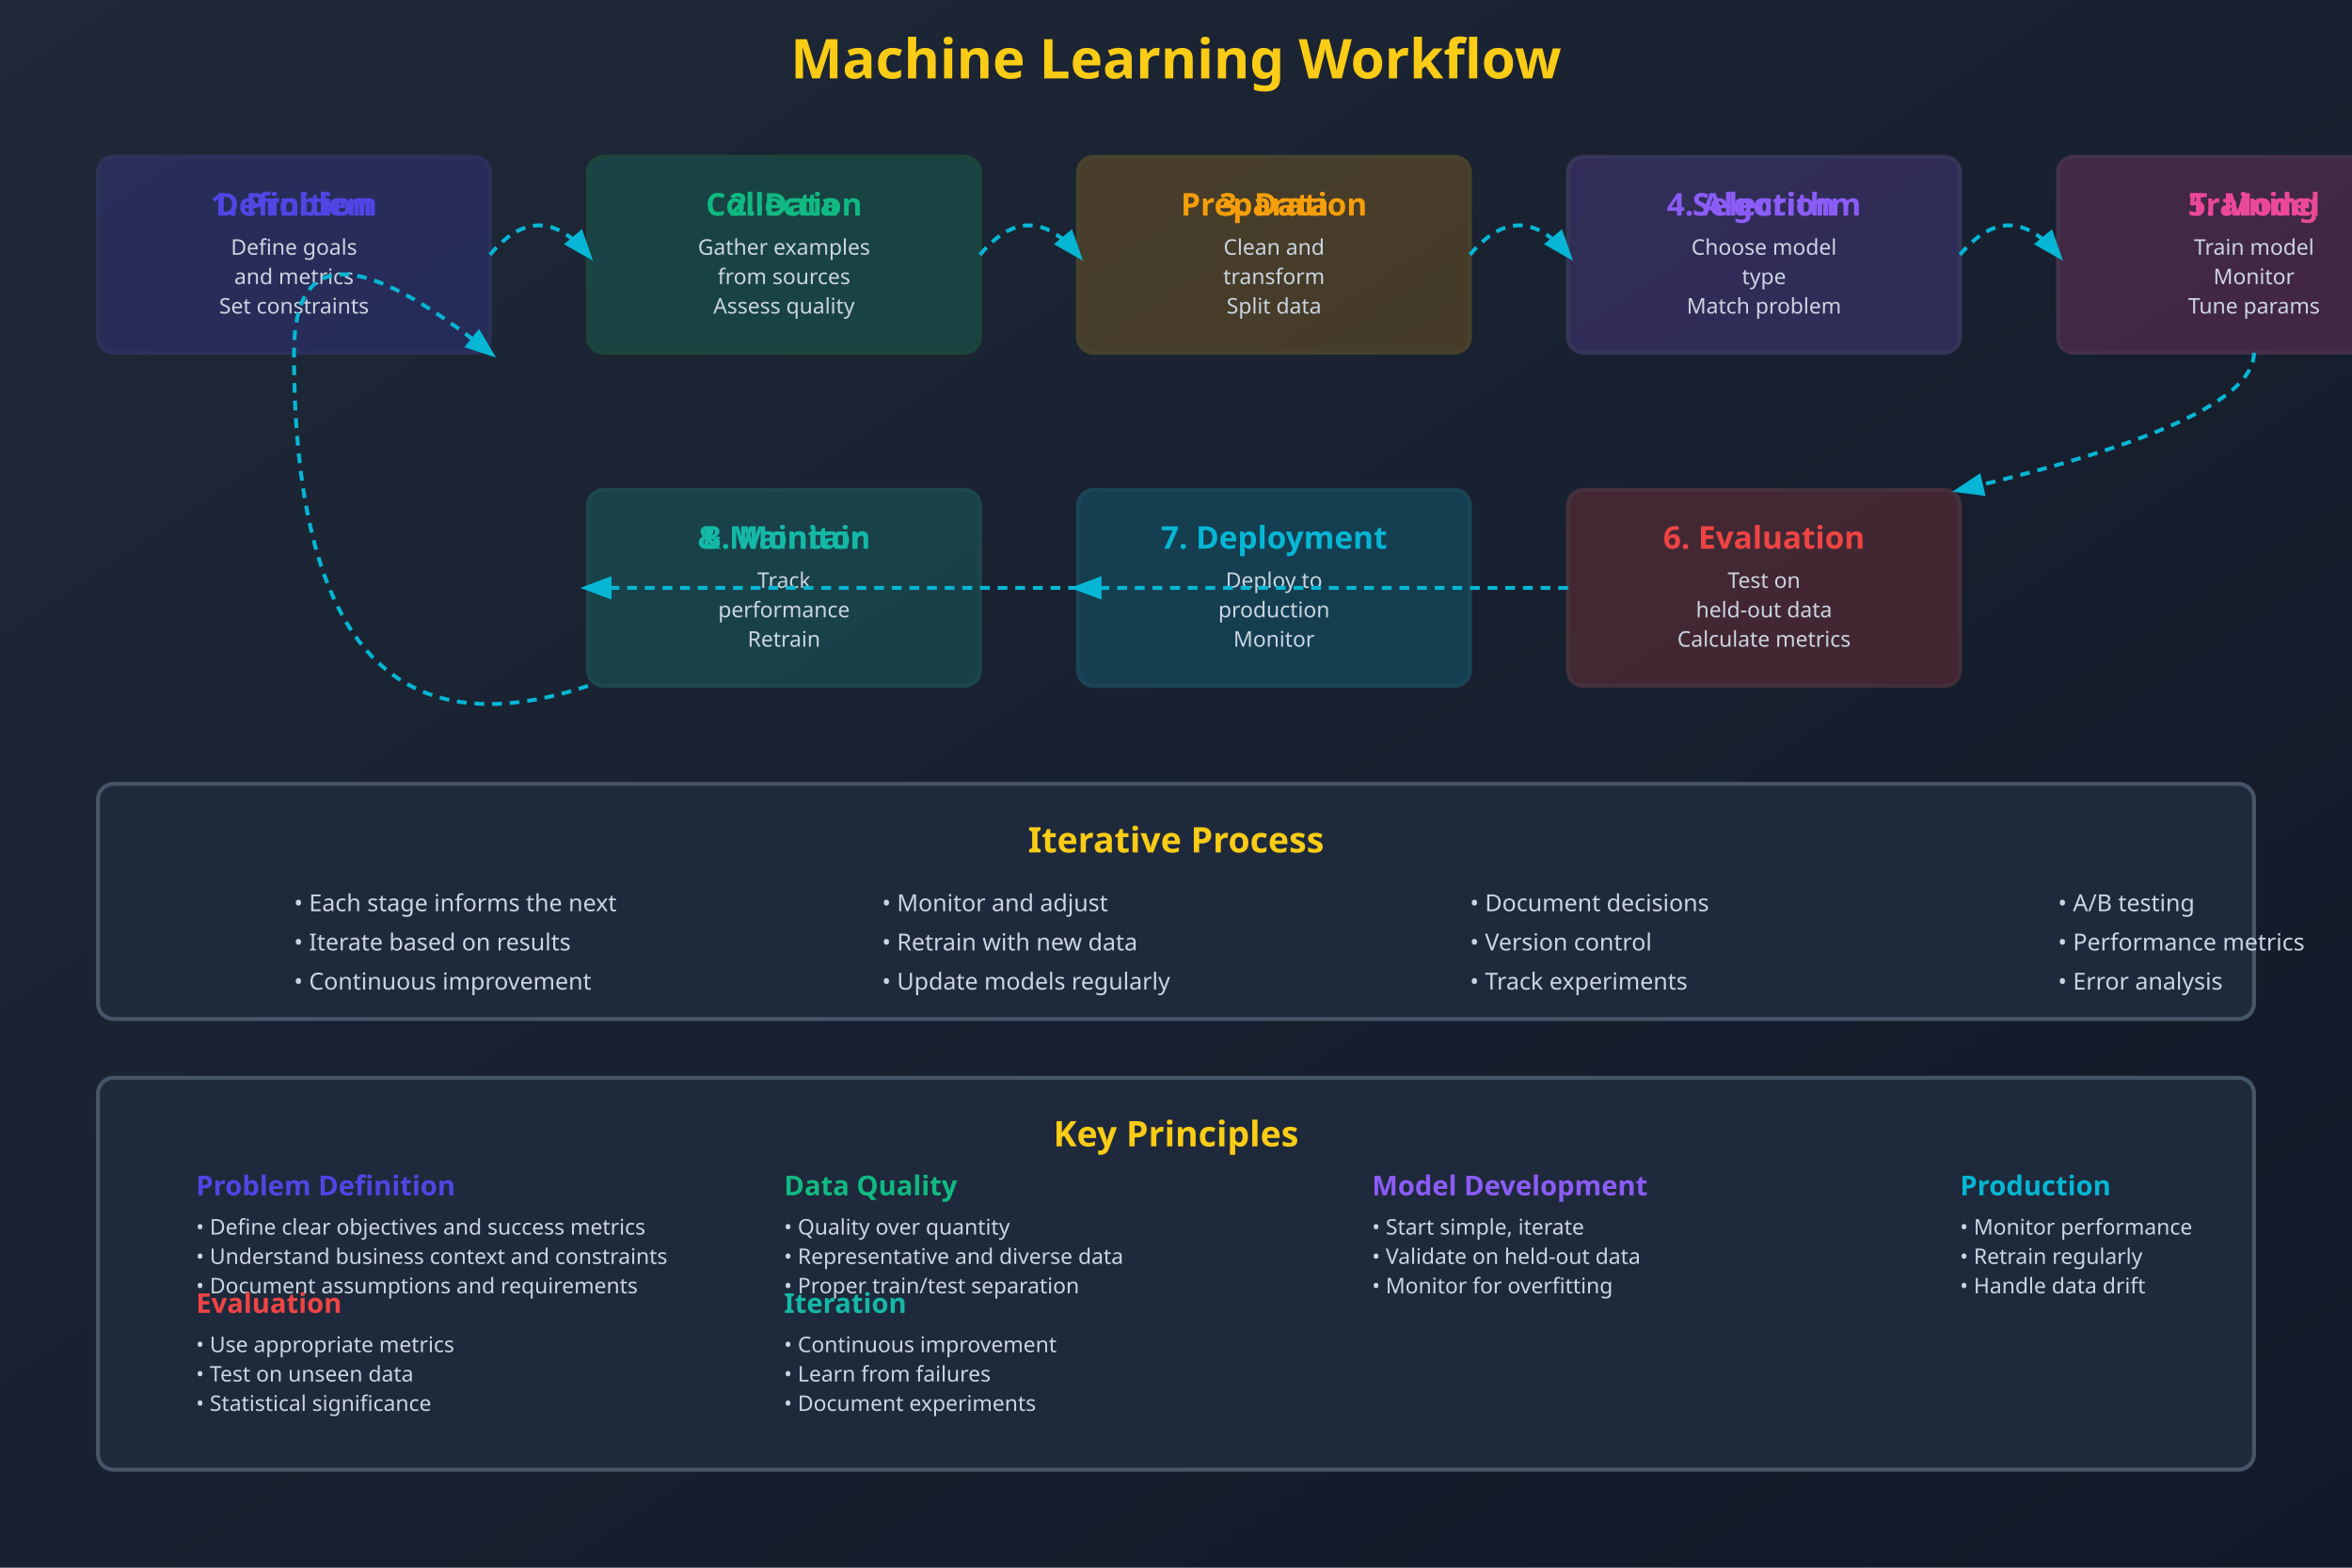
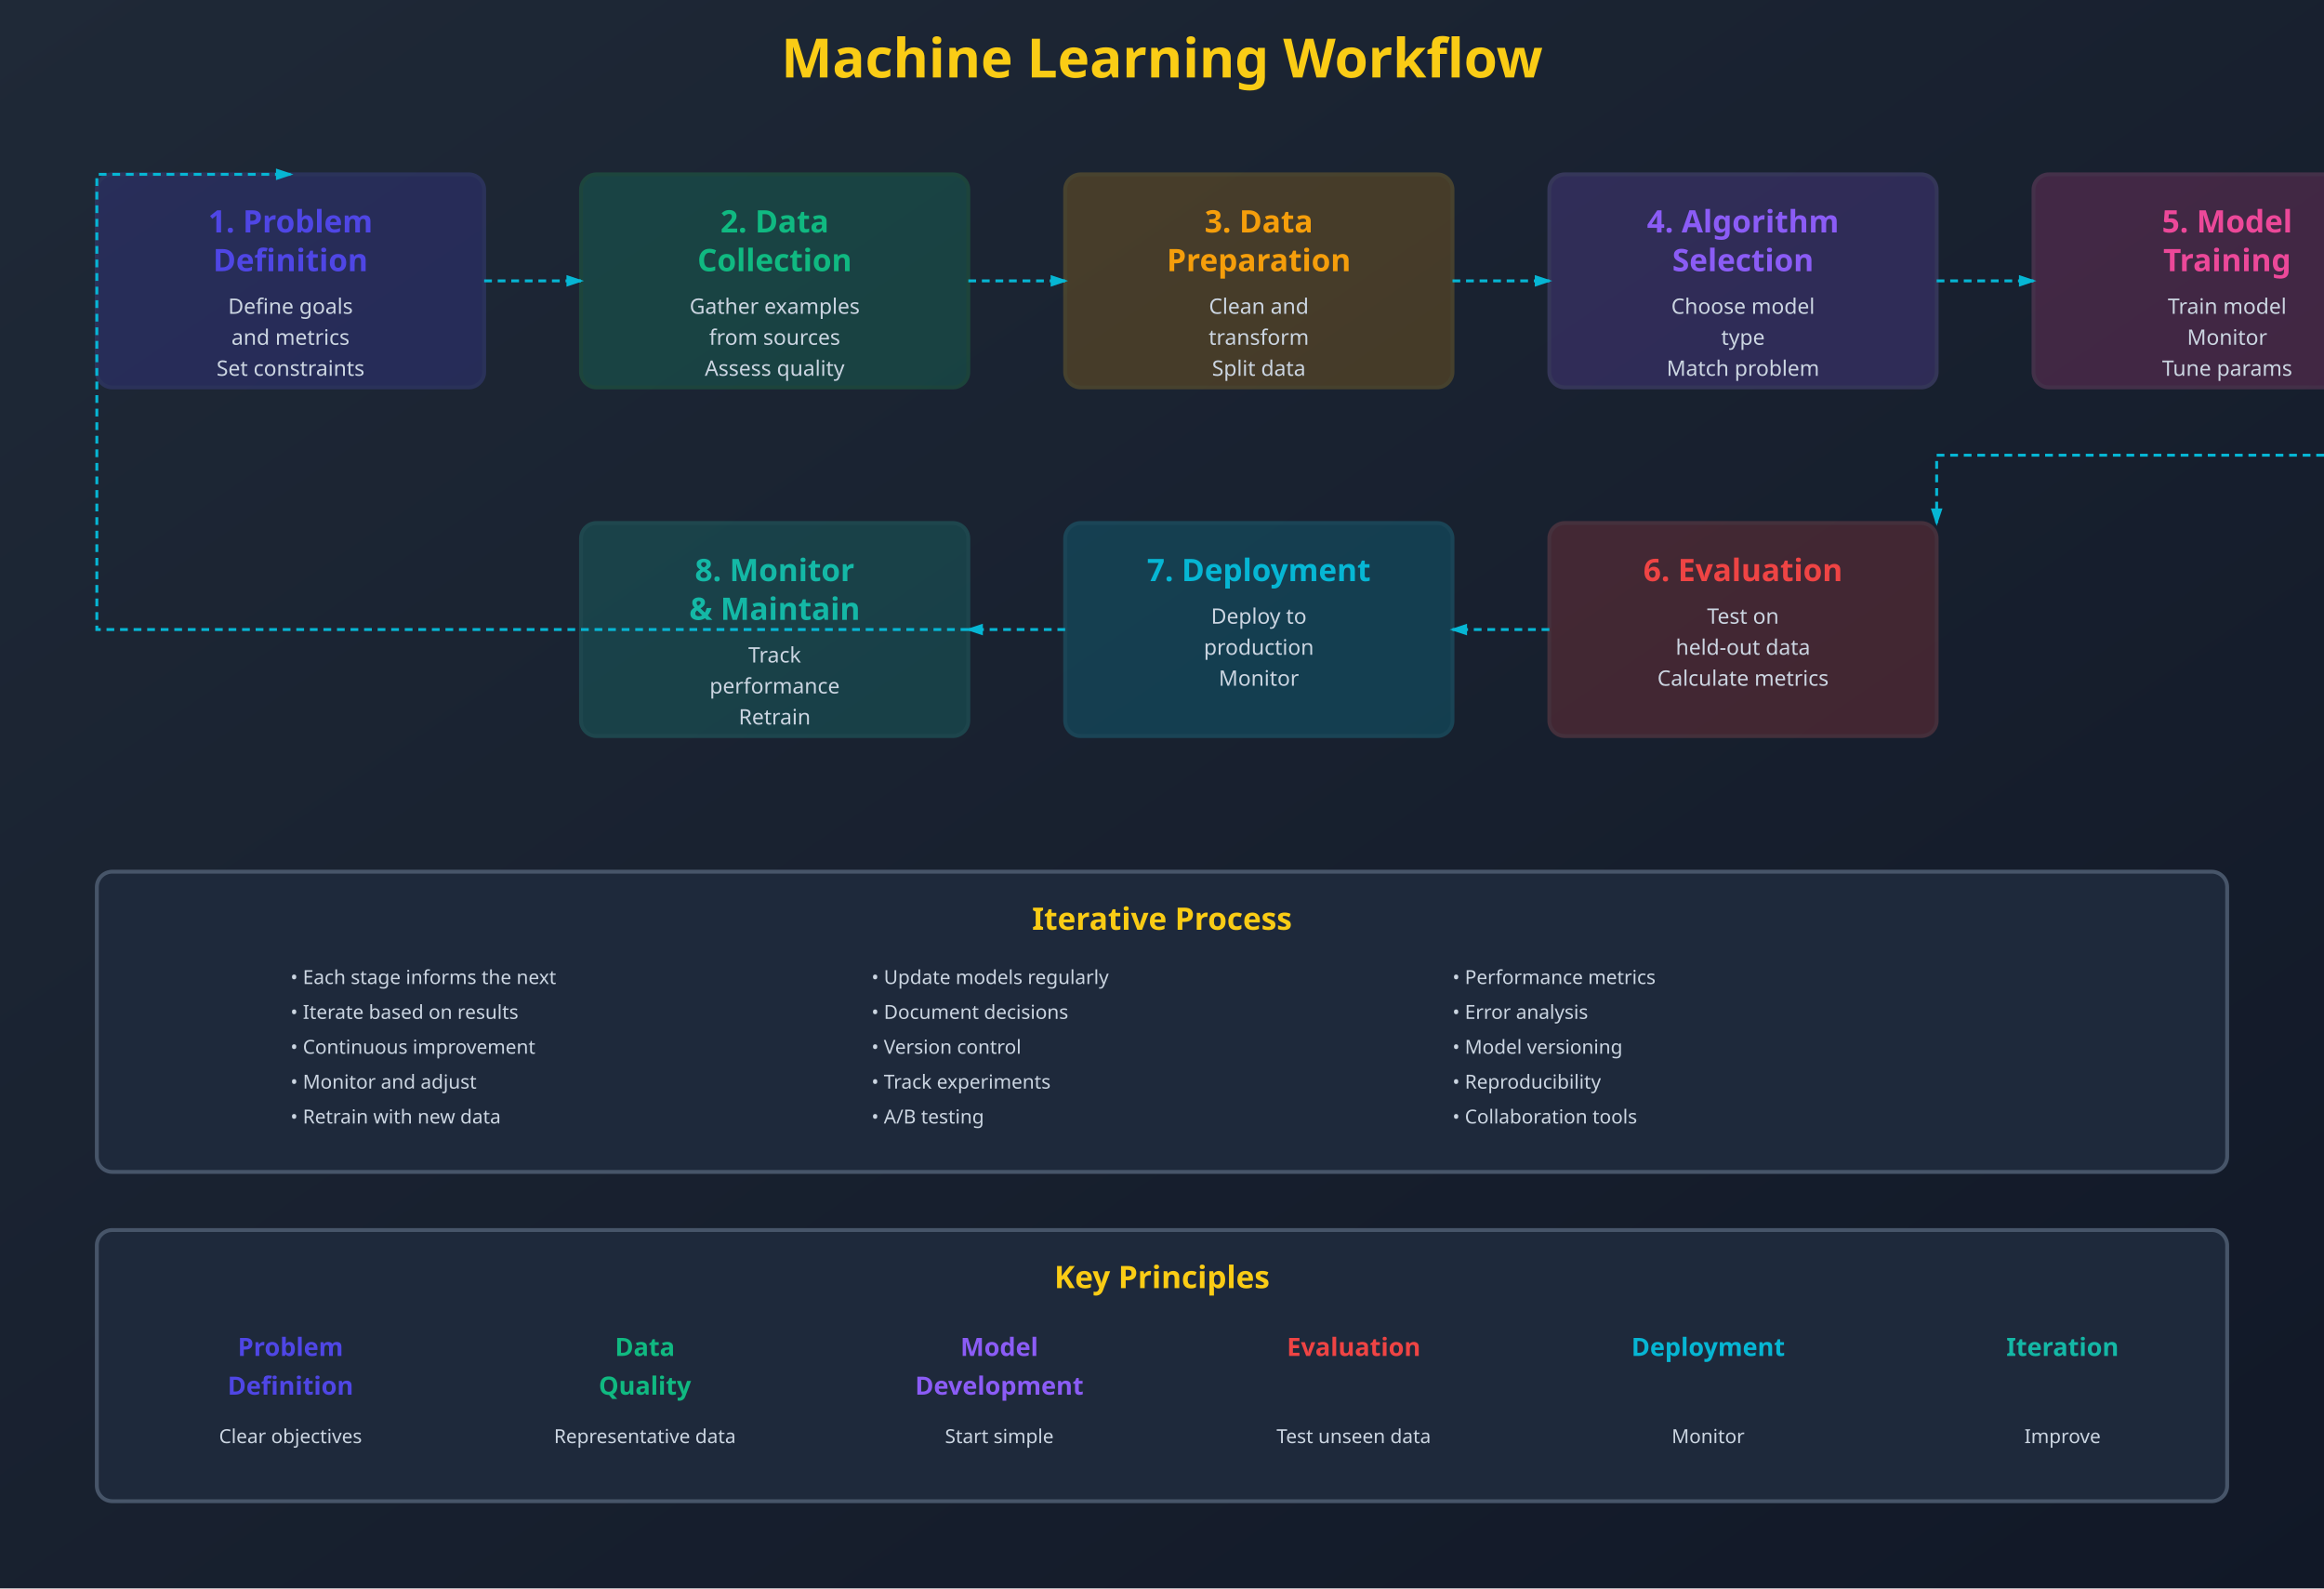
- <svg xmlns="http://www.w3.org/2000/svg" width="1200" height="800" viewBox="0 0 1200 800">
+ <svg xmlns="http://www.w3.org/2000/svg" width="1200" height="820" viewBox="0 0 1200 820">
  <defs>
    <linearGradient id="workflowBg" x1="0%" y1="0%" x2="100%" y2="100%">
      <stop offset="0%" style="stop-color:#1f2937;stop-opacity:1" />
      <stop offset="100%" style="stop-color:#111827;stop-opacity:1" />
    </linearGradient>
-     <marker id="arrowWorkflow" markerWidth="8" markerHeight="8" refX="6" refY="3" orient="auto">
-       <polygon points="0 0, 8 3, 0 6" fill="#06b6d4" />
+     <marker id="arrowWorkflow" markerWidth="6" markerHeight="6" refX="5" refY="2" orient="auto">
+       <polygon points="0 0, 6 2, 0 4" fill="#06b6d4" />
    </marker>
  </defs>
-   <rect width="1200" height="800" fill="url(#workflowBg)" />
+   <rect width="1200" height="820" fill="url(#workflowBg)" />
  <text x="600" y="40" font-family="system-ui, sans-serif" font-size="28" font-weight="bold" fill="#facc15" text-anchor="middle">Machine Learning Workflow</text>
-   <g transform="translate(50, 80)">
-     <rect x="0" y="0" width="200" height="100" fill="#4f46e5" opacity="0.2" rx="8" stroke="#6366f1" stroke-width="2" />
+   <g transform="translate(50, 90)">
+     <rect x="0" y="0" width="200" height="110" fill="#4f46e5" opacity="0.2" rx="8" stroke="#6366f1" stroke-width="2" />
    <text x="100" y="30" font-family="system-ui, sans-serif" font-size="16" font-weight="bold" fill="#4f46e5" text-anchor="middle">1. Problem</text>
-     <text x="100" y="30" font-family="system-ui, sans-serif" font-size="16" font-weight="bold" fill="#4f46e5" text-anchor="middle">Definition</text>
-     <text x="100" y="50" font-family="system-ui, sans-serif" font-size="11" fill="#cbd5e1" text-anchor="middle">Define goals</text>
-     <text x="100" y="65" font-family="system-ui, sans-serif" font-size="11" fill="#cbd5e1" text-anchor="middle">and metrics</text>
-     <text x="100" y="80" font-family="system-ui, sans-serif" font-size="11" fill="#cbd5e1" text-anchor="middle">Set constraints</text>
+     <text x="100" y="50" font-family="system-ui, sans-serif" font-size="16" font-weight="bold" fill="#4f46e5" text-anchor="middle">Definition</text>
+     <text x="100" y="72" font-family="system-ui, sans-serif" font-size="11" fill="#cbd5e1" text-anchor="middle">Define goals</text>
+     <text x="100" y="88" font-family="system-ui, sans-serif" font-size="11" fill="#cbd5e1" text-anchor="middle">and metrics</text>
+     <text x="100" y="104" font-family="system-ui, sans-serif" font-size="11" fill="#cbd5e1" text-anchor="middle">Set constraints</text>
  </g>
-   <g transform="translate(300, 80)">
-     <rect x="0" y="0" width="200" height="100" fill="#10b981" opacity="0.2" rx="8" stroke="#22c55e" stroke-width="2" />
+   <g transform="translate(300, 90)">
+     <rect x="0" y="0" width="200" height="110" fill="#10b981" opacity="0.2" rx="8" stroke="#22c55e" stroke-width="2" />
    <text x="100" y="30" font-family="system-ui, sans-serif" font-size="16" font-weight="bold" fill="#10b981" text-anchor="middle">2. Data</text>
-     <text x="100" y="30" font-family="system-ui, sans-serif" font-size="16" font-weight="bold" fill="#10b981" text-anchor="middle">Collection</text>
-     <text x="100" y="50" font-family="system-ui, sans-serif" font-size="11" fill="#cbd5e1" text-anchor="middle">Gather examples</text>
-     <text x="100" y="65" font-family="system-ui, sans-serif" font-size="11" fill="#cbd5e1" text-anchor="middle">from sources</text>
-     <text x="100" y="80" font-family="system-ui, sans-serif" font-size="11" fill="#cbd5e1" text-anchor="middle">Assess quality</text>
+     <text x="100" y="50" font-family="system-ui, sans-serif" font-size="16" font-weight="bold" fill="#10b981" text-anchor="middle">Collection</text>
+     <text x="100" y="72" font-family="system-ui, sans-serif" font-size="11" fill="#cbd5e1" text-anchor="middle">Gather examples</text>
+     <text x="100" y="88" font-family="system-ui, sans-serif" font-size="11" fill="#cbd5e1" text-anchor="middle">from sources</text>
+     <text x="100" y="104" font-family="system-ui, sans-serif" font-size="11" fill="#cbd5e1" text-anchor="middle">Assess quality</text>
  </g>
-   <g transform="translate(550, 80)">
-     <rect x="0" y="0" width="200" height="100" fill="#f59e0b" opacity="0.2" rx="8" stroke="#fbbf24" stroke-width="2" />
+   <g transform="translate(550, 90)">
+     <rect x="0" y="0" width="200" height="110" fill="#f59e0b" opacity="0.2" rx="8" stroke="#fbbf24" stroke-width="2" />
    <text x="100" y="30" font-family="system-ui, sans-serif" font-size="16" font-weight="bold" fill="#f59e0b" text-anchor="middle">3. Data</text>
-     <text x="100" y="30" font-family="system-ui, sans-serif" font-size="16" font-weight="bold" fill="#f59e0b" text-anchor="middle">Preparation</text>
-     <text x="100" y="50" font-family="system-ui, sans-serif" font-size="11" fill="#cbd5e1" text-anchor="middle">Clean and</text>
-     <text x="100" y="65" font-family="system-ui, sans-serif" font-size="11" fill="#cbd5e1" text-anchor="middle">transform</text>
-     <text x="100" y="80" font-family="system-ui, sans-serif" font-size="11" fill="#cbd5e1" text-anchor="middle">Split data</text>
+     <text x="100" y="50" font-family="system-ui, sans-serif" font-size="16" font-weight="bold" fill="#f59e0b" text-anchor="middle">Preparation</text>
+     <text x="100" y="72" font-family="system-ui, sans-serif" font-size="11" fill="#cbd5e1" text-anchor="middle">Clean and</text>
+     <text x="100" y="88" font-family="system-ui, sans-serif" font-size="11" fill="#cbd5e1" text-anchor="middle">transform</text>
+     <text x="100" y="104" font-family="system-ui, sans-serif" font-size="11" fill="#cbd5e1" text-anchor="middle">Split data</text>
  </g>
-   <g transform="translate(800, 80)">
-     <rect x="0" y="0" width="200" height="100" fill="#8b5cf6" opacity="0.2" rx="8" stroke="#a78bfa" stroke-width="2" />
+   <g transform="translate(800, 90)">
+     <rect x="0" y="0" width="200" height="110" fill="#8b5cf6" opacity="0.2" rx="8" stroke="#a78bfa" stroke-width="2" />
    <text x="100" y="30" font-family="system-ui, sans-serif" font-size="16" font-weight="bold" fill="#8b5cf6" text-anchor="middle">4. Algorithm</text>
-     <text x="100" y="30" font-family="system-ui, sans-serif" font-size="16" font-weight="bold" fill="#8b5cf6" text-anchor="middle">Selection</text>
-     <text x="100" y="50" font-family="system-ui, sans-serif" font-size="11" fill="#cbd5e1" text-anchor="middle">Choose model</text>
-     <text x="100" y="65" font-family="system-ui, sans-serif" font-size="11" fill="#cbd5e1" text-anchor="middle">type</text>
-     <text x="100" y="80" font-family="system-ui, sans-serif" font-size="11" fill="#cbd5e1" text-anchor="middle">Match problem</text>
+     <text x="100" y="50" font-family="system-ui, sans-serif" font-size="16" font-weight="bold" fill="#8b5cf6" text-anchor="middle">Selection</text>
+     <text x="100" y="72" font-family="system-ui, sans-serif" font-size="11" fill="#cbd5e1" text-anchor="middle">Choose model</text>
+     <text x="100" y="88" font-family="system-ui, sans-serif" font-size="11" fill="#cbd5e1" text-anchor="middle">type</text>
+     <text x="100" y="104" font-family="system-ui, sans-serif" font-size="11" fill="#cbd5e1" text-anchor="middle">Match problem</text>
  </g>
-   <g transform="translate(1050, 80)">
-     <rect x="0" y="0" width="200" height="100" fill="#ec4899" opacity="0.2" rx="8" stroke="#f472b6" stroke-width="2" />
+   <g transform="translate(1050, 90)">
+     <rect x="0" y="0" width="200" height="110" fill="#ec4899" opacity="0.2" rx="8" stroke="#f472b6" stroke-width="2" />
    <text x="100" y="30" font-family="system-ui, sans-serif" font-size="16" font-weight="bold" fill="#ec4899" text-anchor="middle">5. Model</text>
-     <text x="100" y="30" font-family="system-ui, sans-serif" font-size="16" font-weight="bold" fill="#ec4899" text-anchor="middle">Training</text>
-     <text x="100" y="50" font-family="system-ui, sans-serif" font-size="11" fill="#cbd5e1" text-anchor="middle">Train model</text>
-     <text x="100" y="65" font-family="system-ui, sans-serif" font-size="11" fill="#cbd5e1" text-anchor="middle">Monitor</text>
-     <text x="100" y="80" font-family="system-ui, sans-serif" font-size="11" fill="#cbd5e1" text-anchor="middle">Tune params</text>
+     <text x="100" y="50" font-family="system-ui, sans-serif" font-size="16" font-weight="bold" fill="#ec4899" text-anchor="middle">Training</text>
+     <text x="100" y="72" font-family="system-ui, sans-serif" font-size="11" fill="#cbd5e1" text-anchor="middle">Train model</text>
+     <text x="100" y="88" font-family="system-ui, sans-serif" font-size="11" fill="#cbd5e1" text-anchor="middle">Monitor</text>
+     <text x="100" y="104" font-family="system-ui, sans-serif" font-size="11" fill="#cbd5e1" text-anchor="middle">Tune params</text>
  </g>
-   <g transform="translate(800, 250)">
-     <rect x="0" y="0" width="200" height="100" fill="#ef4444" opacity="0.2" rx="8" stroke="#f87171" stroke-width="2" />
+   <g transform="translate(800, 270)">
+     <rect x="0" y="0" width="200" height="110" fill="#ef4444" opacity="0.2" rx="8" stroke="#f87171" stroke-width="2" />
    <text x="100" y="30" font-family="system-ui, sans-serif" font-size="16" font-weight="bold" fill="#ef4444" text-anchor="middle">6. Evaluation</text>
-     <text x="100" y="50" font-family="system-ui, sans-serif" font-size="11" fill="#cbd5e1" text-anchor="middle">Test on</text>
-     <text x="100" y="65" font-family="system-ui, sans-serif" font-size="11" fill="#cbd5e1" text-anchor="middle">held-out data</text>
-     <text x="100" y="80" font-family="system-ui, sans-serif" font-size="11" fill="#cbd5e1" text-anchor="middle">Calculate metrics</text>
+     <text x="100" y="52" font-family="system-ui, sans-serif" font-size="11" fill="#cbd5e1" text-anchor="middle">Test on</text>
+     <text x="100" y="68" font-family="system-ui, sans-serif" font-size="11" fill="#cbd5e1" text-anchor="middle">held-out data</text>
+     <text x="100" y="84" font-family="system-ui, sans-serif" font-size="11" fill="#cbd5e1" text-anchor="middle">Calculate metrics</text>
  </g>
-   <g transform="translate(550, 250)">
-     <rect x="0" y="0" width="200" height="100" fill="#06b6d4" opacity="0.2" rx="8" stroke="#22d3ee" stroke-width="2" />
+   <g transform="translate(550, 270)">
+     <rect x="0" y="0" width="200" height="110" fill="#06b6d4" opacity="0.2" rx="8" stroke="#22d3ee" stroke-width="2" />
    <text x="100" y="30" font-family="system-ui, sans-serif" font-size="16" font-weight="bold" fill="#06b6d4" text-anchor="middle">7. Deployment</text>
-     <text x="100" y="50" font-family="system-ui, sans-serif" font-size="11" fill="#cbd5e1" text-anchor="middle">Deploy to</text>
-     <text x="100" y="65" font-family="system-ui, sans-serif" font-size="11" fill="#cbd5e1" text-anchor="middle">production</text>
-     <text x="100" y="80" font-family="system-ui, sans-serif" font-size="11" fill="#cbd5e1" text-anchor="middle">Monitor</text>
+     <text x="100" y="52" font-family="system-ui, sans-serif" font-size="11" fill="#cbd5e1" text-anchor="middle">Deploy to</text>
+     <text x="100" y="68" font-family="system-ui, sans-serif" font-size="11" fill="#cbd5e1" text-anchor="middle">production</text>
+     <text x="100" y="84" font-family="system-ui, sans-serif" font-size="11" fill="#cbd5e1" text-anchor="middle">Monitor</text>
  </g>
-   <g transform="translate(300, 250)">
-     <rect x="0" y="0" width="200" height="100" fill="#14b8a6" opacity="0.2" rx="8" stroke="#2dd4bf" stroke-width="2" />
+   <g transform="translate(300, 270)">
+     <rect x="0" y="0" width="200" height="110" fill="#14b8a6" opacity="0.2" rx="8" stroke="#2dd4bf" stroke-width="2" />
    <text x="100" y="30" font-family="system-ui, sans-serif" font-size="16" font-weight="bold" fill="#14b8a6" text-anchor="middle">8. Monitor</text>
-     <text x="100" y="30" font-family="system-ui, sans-serif" font-size="16" font-weight="bold" fill="#14b8a6" text-anchor="middle">&amp; Maintain</text>
-     <text x="100" y="50" font-family="system-ui, sans-serif" font-size="11" fill="#cbd5e1" text-anchor="middle">Track</text>
-     <text x="100" y="65" font-family="system-ui, sans-serif" font-size="11" fill="#cbd5e1" text-anchor="middle">performance</text>
-     <text x="100" y="80" font-family="system-ui, sans-serif" font-size="11" fill="#cbd5e1" text-anchor="middle">Retrain</text>
+     <text x="100" y="50" font-family="system-ui, sans-serif" font-size="16" font-weight="bold" fill="#14b8a6" text-anchor="middle">&amp; Maintain</text>
+     <text x="100" y="72" font-family="system-ui, sans-serif" font-size="11" fill="#cbd5e1" text-anchor="middle">Track</text>
+     <text x="100" y="88" font-family="system-ui, sans-serif" font-size="11" fill="#cbd5e1" text-anchor="middle">performance</text>
+     <text x="100" y="104" font-family="system-ui, sans-serif" font-size="11" fill="#cbd5e1" text-anchor="middle">Retrain</text>
  </g>
-   <path d="M 250 130 Q 275 100, 300 130" fill="none" stroke="#06b6d4" stroke-width="2" stroke-dasharray="5,4" marker-end="url(#arrowWorkflow)" />
-   <path d="M 500 130 Q 525 100, 550 130" fill="none" stroke="#06b6d4" stroke-width="2" stroke-dasharray="5,4" marker-end="url(#arrowWorkflow)" />
-   <path d="M 750 130 Q 775 100, 800 130" fill="none" stroke="#06b6d4" stroke-width="2" stroke-dasharray="5,4" marker-end="url(#arrowWorkflow)" />
-   <path d="M 1000 130 Q 1025 100, 1050 130" fill="none" stroke="#06b6d4" stroke-width="2" stroke-dasharray="5,4" marker-end="url(#arrowWorkflow)" />
-   <path d="M 1150 180 Q 1150 215, 1000 250" fill="none" stroke="#06b6d4" stroke-width="2" stroke-dasharray="5,4" marker-end="url(#arrowWorkflow)" />
-   <path d="M 800 300 Q 675 300, 550 300" fill="none" stroke="#06b6d4" stroke-width="2" stroke-dasharray="5,4" marker-end="url(#arrowWorkflow)" />
-   <path d="M 550 300 Q 425 300, 300 300" fill="none" stroke="#06b6d4" stroke-width="2" stroke-dasharray="5,4" marker-end="url(#arrowWorkflow)" />
-   <path d="M 300 350 Q 150 400, 150 180 Q 150 100, 250 180" fill="none" stroke="#06b6d4" stroke-width="2" stroke-dasharray="5,4" marker-end="url(#arrowWorkflow)" />
-   <g transform="translate(50, 400)">
-     <rect x="0" y="0" width="1100" height="120" fill="#1e293b" rx="8" stroke="#475569" stroke-width="2" />
-     <text x="550" y="35" font-family="system-ui, sans-serif" font-size="18" font-weight="bold" fill="#facc15" text-anchor="middle">Iterative Process</text>
-     <text x="100" y="65" font-family="system-ui, sans-serif" font-size="12" fill="#cbd5e1">• Each stage informs the next</text>
-     <text x="100" y="85" font-family="system-ui, sans-serif" font-size="12" fill="#cbd5e1">• Iterate based on results</text>
-     <text x="100" y="105" font-family="system-ui, sans-serif" font-size="12" fill="#cbd5e1">• Continuous improvement</text>
-     <text x="400" y="65" font-family="system-ui, sans-serif" font-size="12" fill="#cbd5e1">• Monitor and adjust</text>
-     <text x="400" y="85" font-family="system-ui, sans-serif" font-size="12" fill="#cbd5e1">• Retrain with new data</text>
-     <text x="400" y="105" font-family="system-ui, sans-serif" font-size="12" fill="#cbd5e1">• Update models regularly</text>
-     <text x="700" y="65" font-family="system-ui, sans-serif" font-size="12" fill="#cbd5e1">• Document decisions</text>
-     <text x="700" y="85" font-family="system-ui, sans-serif" font-size="12" fill="#cbd5e1">• Version control</text>
-     <text x="700" y="105" font-family="system-ui, sans-serif" font-size="12" fill="#cbd5e1">• Track experiments</text>
-     <text x="1000" y="65" font-family="system-ui, sans-serif" font-size="12" fill="#cbd5e1">• A/B testing</text>
-     <text x="1000" y="85" font-family="system-ui, sans-serif" font-size="12" fill="#cbd5e1">• Performance metrics</text>
-     <text x="1000" y="105" font-family="system-ui, sans-serif" font-size="12" fill="#cbd5e1">• Error analysis</text>
+   <path d="M 250 145 L 300 145" fill="none" stroke="#06b6d4" stroke-width="1.5" stroke-dasharray="4,3" marker-end="url(#arrowWorkflow)" />
+   <path d="M 500 145 L 550 145" fill="none" stroke="#06b6d4" stroke-width="1.5" stroke-dasharray="4,3" marker-end="url(#arrowWorkflow)" />
+   <path d="M 750 145 L 800 145" fill="none" stroke="#06b6d4" stroke-width="1.5" stroke-dasharray="4,3" marker-end="url(#arrowWorkflow)" />
+   <path d="M 1000 145 L 1050 145" fill="none" stroke="#06b6d4" stroke-width="1.5" stroke-dasharray="4,3" marker-end="url(#arrowWorkflow)" />
+   <path d="M 1250 145 L 1250 235 L 1000 235 L 1000 270" fill="none" stroke="#06b6d4" stroke-width="1.5" stroke-dasharray="4,3" marker-end="url(#arrowWorkflow)" />
+   <path d="M 800 325 L 750 325" fill="none" stroke="#06b6d4" stroke-width="1.5" stroke-dasharray="4,3" marker-end="url(#arrowWorkflow)" />
+   <path d="M 550 325 L 500 325" fill="none" stroke="#06b6d4" stroke-width="1.5" stroke-dasharray="4,3" marker-end="url(#arrowWorkflow)" />
+   <path d="M 500 325 L 50 325 L 50 90 L 150 90" fill="none" stroke="#06b6d4" stroke-width="1.5" stroke-dasharray="4,3" marker-end="url(#arrowWorkflow)" />
+   <g transform="translate(50, 450)">
+     <rect x="0" y="0" width="1100" height="155" fill="#1e293b" rx="8" stroke="#475569" stroke-width="2" />
+     <text x="550" y="30" font-family="system-ui, sans-serif" font-size="16" font-weight="bold" fill="#facc15" text-anchor="middle">Iterative Process</text>
+     <text x="100" y="58" font-family="system-ui, sans-serif" font-size="10" fill="#cbd5e1">• Each stage informs the next</text>
+     <text x="100" y="76" font-family="system-ui, sans-serif" font-size="10" fill="#cbd5e1">• Iterate based on results</text>
+     <text x="100" y="94" font-family="system-ui, sans-serif" font-size="10" fill="#cbd5e1">• Continuous improvement</text>
+     <text x="100" y="112" font-family="system-ui, sans-serif" font-size="10" fill="#cbd5e1">• Monitor and adjust</text>
+     <text x="100" y="130" font-family="system-ui, sans-serif" font-size="10" fill="#cbd5e1">• Retrain with new data</text>
+     <text x="400" y="58" font-family="system-ui, sans-serif" font-size="10" fill="#cbd5e1">• Update models regularly</text>
+     <text x="400" y="76" font-family="system-ui, sans-serif" font-size="10" fill="#cbd5e1">• Document decisions</text>
+     <text x="400" y="94" font-family="system-ui, sans-serif" font-size="10" fill="#cbd5e1">• Version control</text>
+     <text x="400" y="112" font-family="system-ui, sans-serif" font-size="10" fill="#cbd5e1">• Track experiments</text>
+     <text x="400" y="130" font-family="system-ui, sans-serif" font-size="10" fill="#cbd5e1">• A/B testing</text>
+     <text x="700" y="58" font-family="system-ui, sans-serif" font-size="10" fill="#cbd5e1">• Performance metrics</text>
+     <text x="700" y="76" font-family="system-ui, sans-serif" font-size="10" fill="#cbd5e1">• Error analysis</text>
+     <text x="700" y="94" font-family="system-ui, sans-serif" font-size="10" fill="#cbd5e1">• Model versioning</text>
+     <text x="700" y="112" font-family="system-ui, sans-serif" font-size="10" fill="#cbd5e1">• Reproducibility</text>
+     <text x="700" y="130" font-family="system-ui, sans-serif" font-size="10" fill="#cbd5e1">• Collaboration tools</text>
  </g>
-   <g transform="translate(50, 550)">
-     <rect x="0" y="0" width="1100" height="200" fill="#1e293b" rx="8" stroke="#475569" stroke-width="2" />
-     <text x="550" y="35" font-family="system-ui, sans-serif" font-size="18" font-weight="bold" fill="#facc15" text-anchor="middle">Key Principles</text>
-     <g transform="translate(50, 60)">
-       <text x="0" y="0" font-family="system-ui, sans-serif" font-size="14" font-weight="bold" fill="#4f46e5">Problem Definition</text>
-       <text x="0" y="20" font-family="system-ui, sans-serif" font-size="11" fill="#cbd5e1">• Define clear objectives and success metrics</text>
-       <text x="0" y="35" font-family="system-ui, sans-serif" font-size="11" fill="#cbd5e1">• Understand business context and constraints</text>
-       <text x="0" y="50" font-family="system-ui, sans-serif" font-size="11" fill="#cbd5e1">• Document assumptions and requirements</text>
-     </g>
-     <g transform="translate(350, 60)">
-       <text x="0" y="0" font-family="system-ui, sans-serif" font-size="14" font-weight="bold" fill="#10b981">Data Quality</text>
-       <text x="0" y="20" font-family="system-ui, sans-serif" font-size="11" fill="#cbd5e1">• Quality over quantity</text>
-       <text x="0" y="35" font-family="system-ui, sans-serif" font-size="11" fill="#cbd5e1">• Representative and diverse data</text>
-       <text x="0" y="50" font-family="system-ui, sans-serif" font-size="11" fill="#cbd5e1">• Proper train/test separation</text>
-     </g>
-     <g transform="translate(650, 60)">
-       <text x="0" y="0" font-family="system-ui, sans-serif" font-size="14" font-weight="bold" fill="#8b5cf6">Model Development</text>
-       <text x="0" y="20" font-family="system-ui, sans-serif" font-size="11" fill="#cbd5e1">• Start simple, iterate</text>
-       <text x="0" y="35" font-family="system-ui, sans-serif" font-size="11" fill="#cbd5e1">• Validate on held-out data</text>
-       <text x="0" y="50" font-family="system-ui, sans-serif" font-size="11" fill="#cbd5e1">• Monitor for overfitting</text>
-     </g>
-     <g transform="translate(950, 60)">
-       <text x="0" y="0" font-family="system-ui, sans-serif" font-size="14" font-weight="bold" fill="#06b6d4">Production</text>
-       <text x="0" y="20" font-family="system-ui, sans-serif" font-size="11" fill="#cbd5e1">• Monitor performance</text>
-       <text x="0" y="35" font-family="system-ui, sans-serif" font-size="11" fill="#cbd5e1">• Retrain regularly</text>
-       <text x="0" y="50" font-family="system-ui, sans-serif" font-size="11" fill="#cbd5e1">• Handle data drift</text>
-     </g>
-     <g transform="translate(50, 120)">
-       <text x="0" y="0" font-family="system-ui, sans-serif" font-size="14" font-weight="bold" fill="#ef4444">Evaluation</text>
-       <text x="0" y="20" font-family="system-ui, sans-serif" font-size="11" fill="#cbd5e1">• Use appropriate metrics</text>
-       <text x="0" y="35" font-family="system-ui, sans-serif" font-size="11" fill="#cbd5e1">• Test on unseen data</text>
-       <text x="0" y="50" font-family="system-ui, sans-serif" font-size="11" fill="#cbd5e1">• Statistical significance</text>
-     </g>
-     <g transform="translate(350, 120)">
-       <text x="0" y="0" font-family="system-ui, sans-serif" font-size="14" font-weight="bold" fill="#14b8a6">Iteration</text>
-       <text x="0" y="20" font-family="system-ui, sans-serif" font-size="11" fill="#cbd5e1">• Continuous improvement</text>
-       <text x="0" y="35" font-family="system-ui, sans-serif" font-size="11" fill="#cbd5e1">• Learn from failures</text>
-       <text x="0" y="50" font-family="system-ui, sans-serif" font-size="11" fill="#cbd5e1">• Document experiments</text>
-     </g>
+   <g transform="translate(50, 635)">
+     <rect x="0" y="0" width="1100" height="140" fill="#1e293b" rx="8" stroke="#475569" stroke-width="2" />
+     <text x="550" y="30" font-family="system-ui, sans-serif" font-size="16" font-weight="bold" fill="#facc15" text-anchor="middle">Key Principles</text>
+     <text x="100" y="65" font-family="system-ui, sans-serif" font-size="13" font-weight="bold" fill="#4f46e5" text-anchor="middle">Problem</text>
+     <text x="100" y="85" font-family="system-ui, sans-serif" font-size="13" font-weight="bold" fill="#4f46e5" text-anchor="middle">Definition</text>
+     <text x="100" y="110" font-family="system-ui, sans-serif" font-size="10" fill="#cbd5e1" text-anchor="middle">Clear objectives</text>
+     <text x="283" y="65" font-family="system-ui, sans-serif" font-size="13" font-weight="bold" fill="#10b981" text-anchor="middle">Data</text>
+     <text x="283" y="85" font-family="system-ui, sans-serif" font-size="13" font-weight="bold" fill="#10b981" text-anchor="middle">Quality</text>
+     <text x="283" y="110" font-family="system-ui, sans-serif" font-size="10" fill="#cbd5e1" text-anchor="middle">Representative data</text>
+     <text x="466" y="65" font-family="system-ui, sans-serif" font-size="13" font-weight="bold" fill="#8b5cf6" text-anchor="middle">Model</text>
+     <text x="466" y="85" font-family="system-ui, sans-serif" font-size="13" font-weight="bold" fill="#8b5cf6" text-anchor="middle">Development</text>
+     <text x="466" y="110" font-family="system-ui, sans-serif" font-size="10" fill="#cbd5e1" text-anchor="middle">Start simple</text>
+     <text x="649" y="65" font-family="system-ui, sans-serif" font-size="13" font-weight="bold" fill="#ef4444" text-anchor="middle">Evaluation</text>
+     <text x="649" y="110" font-family="system-ui, sans-serif" font-size="10" fill="#cbd5e1" text-anchor="middle">Test unseen data</text>
+     <text x="832" y="65" font-family="system-ui, sans-serif" font-size="13" font-weight="bold" fill="#06b6d4" text-anchor="middle">Deployment</text>
+     <text x="832" y="110" font-family="system-ui, sans-serif" font-size="10" fill="#cbd5e1" text-anchor="middle">Monitor</text>
+     <text x="1015" y="65" font-family="system-ui, sans-serif" font-size="13" font-weight="bold" fill="#14b8a6" text-anchor="middle">Iteration</text>
+     <text x="1015" y="110" font-family="system-ui, sans-serif" font-size="10" fill="#cbd5e1" text-anchor="middle">Improve</text>
  </g>
</svg>
